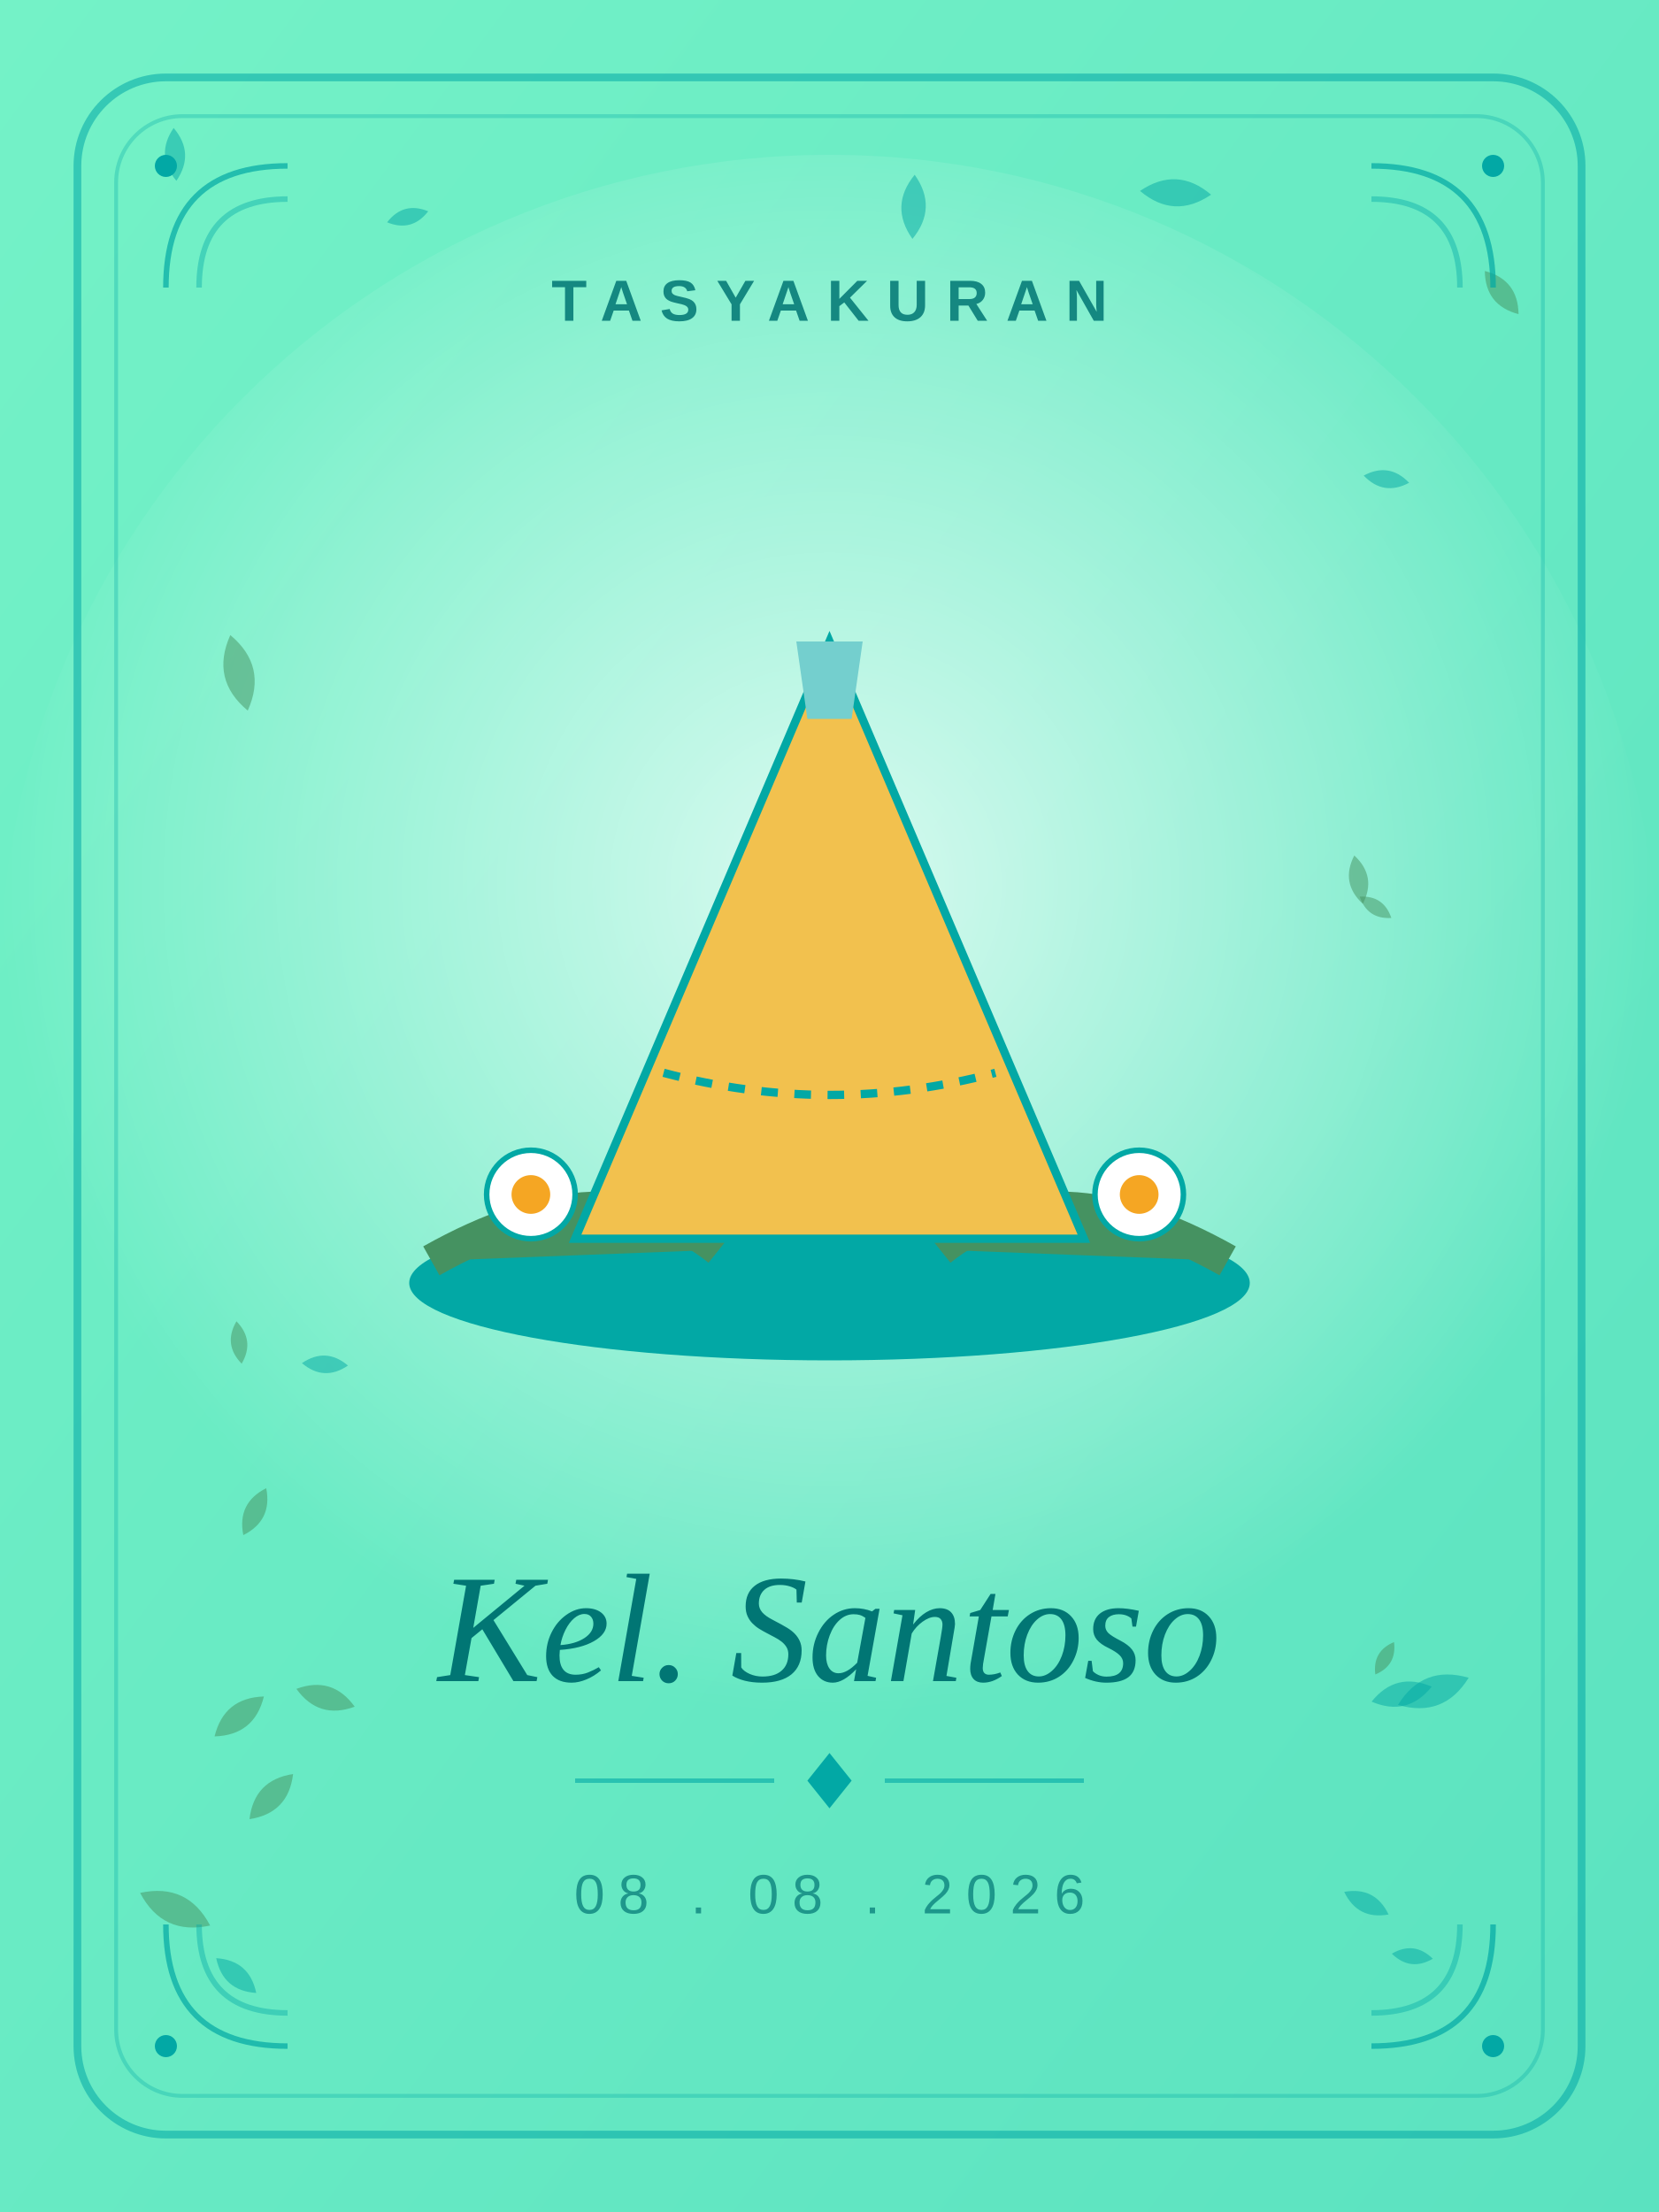
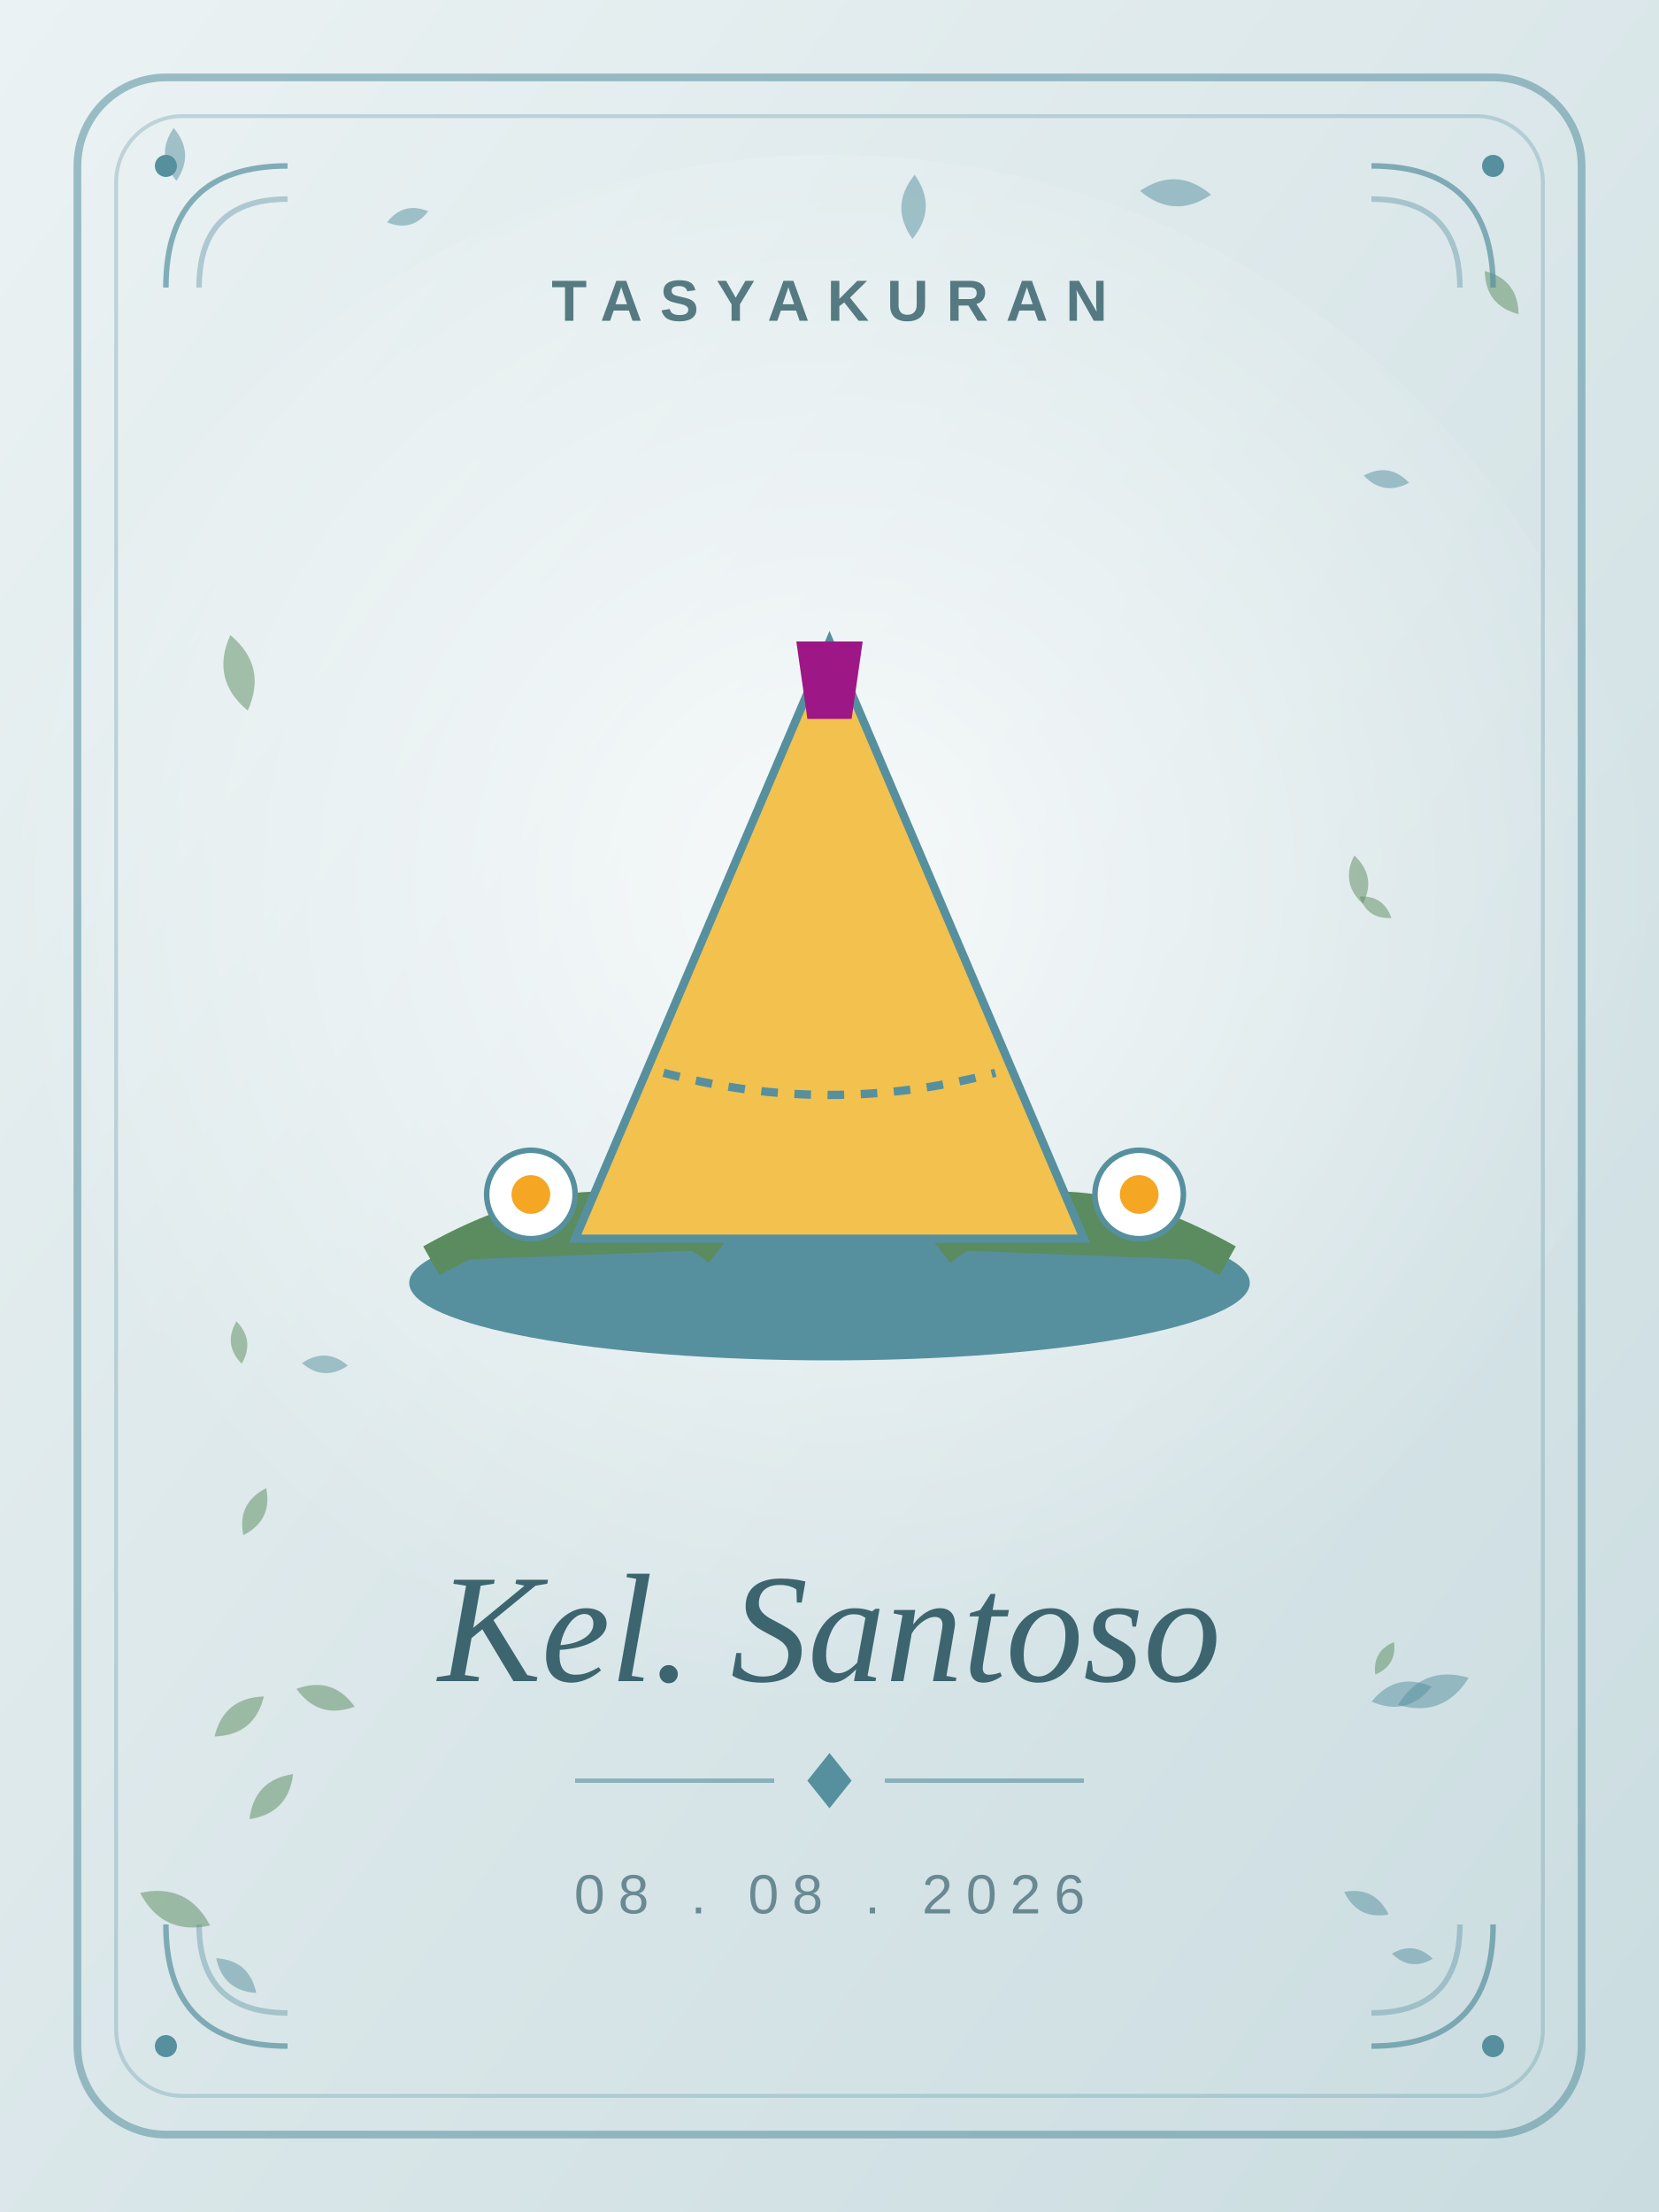
<svg xmlns="http://www.w3.org/2000/svg" viewBox="0 0 300 400" width="600" height="800">
  <defs>
    <linearGradient id="bg" x1="0" y1="0" x2="1" y2="1">
-       <stop offset="0" stop-color="#74f2c7" />
-       <stop offset="1" stop-color="#5be2c0" />
+       <stop offset="0" stop-color="#ebf2f3" />
+       <stop offset="1" stop-color="#cadce0" />
    </linearGradient>
    <radialGradient id="glow" cx="0.5" cy="0.44" r="0.5">
      <stop offset="0" stop-color="#ffffff" stop-opacity="0.75" />
      <stop offset="1" stop-color="#ffffff" stop-opacity="0" />
    </radialGradient>
  </defs>
  <rect width="300" height="400" fill="url(#bg)" />
  <circle cx="150" cy="178" r="150" fill="url(#glow)" />
  <g>
-     <path d="M0 0 Q3.638 -4.787 0 -9.574 Q-3.638 -4.787 0 0 Z" fill="#02a8a5" fill-opacity="0.5" transform="translate(31.9 32.7) rotate(357)" />
-     <path d="M0 0 Q5.326 -7.007 0 -14.015 Q-5.326 -7.007 0 0 Z" fill="#459261" fill-opacity="0.5" transform="translate(44.8 128.5) rotate(347)" />
-     <path d="M0 0 Q3.168 -4.168 0 -8.336 Q-3.168 -4.168 0 0 Z" fill="#02a8a5" fill-opacity="0.5" transform="translate(54.6 246.5) rotate(93)" />
-     <path d="M0 0 Q3.765 -4.953 0 -9.907 Q-3.765 -4.953 0 0 Z" fill="#459261" fill-opacity="0.5" transform="translate(268.5 49) rotate(142)" />
-     <path d="M0 0 Q4.41 -5.802 0 -11.604 Q-4.41 -5.802 0 0 Z" fill="#02a8a5" fill-opacity="0.5" transform="translate(165 43.2) rotate(2)" />
-     <path d="M0 0 Q4.312 -5.673 0 -11.346 Q-4.312 -5.673 0 0 Z" fill="#459261" fill-opacity="0.5" transform="translate(53 320.8) rotate(224)" />
-     <path d="M0 0 Q5.203 -6.846 0 -13.692 Q-5.203 -6.846 0 0 Z" fill="#02a8a5" fill-opacity="0.5" transform="translate(252.8 308.3) rotate(69)" />
-     <path d="M0 0 Q3.374 -4.44 0 -8.879 Q-3.374 -4.44 0 0 Z" fill="#459261" fill-opacity="0.5" transform="translate(244.9 154.7) rotate(170)" />
-     <path d="M0 0 Q3.643 -4.794 0 -9.587 Q-3.643 -4.794 0 0 Z" fill="#02a8a5" fill-opacity="0.5" transform="translate(39.1 354.1) rotate(131)" />
-     <path d="M0 0 Q4.187 -5.51 0 -11.02 Q-4.187 -5.51 0 0 Z" fill="#459261" fill-opacity="0.5" transform="translate(53.6 305.4) rotate(107)" />
-     <path d="M0 0 Q4.258 -5.602 0 -11.204 Q-4.258 -5.602 0 0 Z" fill="#02a8a5" fill-opacity="0.5" transform="translate(258.9 305) rotate(256)" />
-     <path d="M0 0 Q2.623 -3.451 0 -6.903 Q-2.623 -3.451 0 0 Z" fill="#459261" fill-opacity="0.5" transform="translate(251.6 166) rotate(304)" />
-     <path d="M0 0 Q4.888 -6.431 0 -12.862 Q-4.888 -6.431 0 0 Z" fill="#02a8a5" fill-opacity="0.5" transform="translate(219 35.2) rotate(273)" />
-     <path d="M0 0 Q2.572 -3.385 0 -6.77 Q-2.572 -3.385 0 0 Z" fill="#459261" fill-opacity="0.5" transform="translate(248.7 302.8) rotate(30)" />
-     <path d="M0 0 Q3.424 -4.505 0 -9.01 Q-3.424 -4.505 0 0 Z" fill="#02a8a5" fill-opacity="0.5" transform="translate(251.1 346.2) rotate(297)" />
-     <path d="M0 0 Q2.936 -3.863 0 -7.726 Q-2.936 -3.863 0 0 Z" fill="#459261" fill-opacity="0.5" transform="translate(43.7 246.6) rotate(353)" />
-     <path d="M0 0 Q3.159 -4.157 0 -8.313 Q-3.159 -4.157 0 0 Z" fill="#02a8a5" fill-opacity="0.5" transform="translate(246.6 86) rotate(99)" />
-     <path d="M0 0 Q4.361 -5.738 0 -11.477 Q-4.361 -5.738 0 0 Z" fill="#459261" fill-opacity="0.5" transform="translate(38.8 314) rotate(51)" />
-     <path d="M0 0 Q2.924 -3.848 0 -7.696 Q-2.924 -3.848 0 0 Z" fill="#02a8a5" fill-opacity="0.5" transform="translate(70 40.2) rotate(75)" />
-     <path d="M0 0 Q3.589 -4.722 0 -9.444 Q-3.589 -4.722 0 0 Z" fill="#459261" fill-opacity="0.5" transform="translate(44 277.6) rotate(26)" />
-     <path d="M0 0 Q2.837 -3.733 0 -7.467 Q-2.837 -3.733 0 0 Z" fill="#02a8a5" fill-opacity="0.5" transform="translate(259.1 354.2) rotate(277)" />
-     <path d="M0 0 Q5.309 -6.986 0 -13.972 Q-5.309 -6.986 0 0 Z" fill="#459261" fill-opacity="0.5" transform="translate(38 348.2) rotate(295)" />
+     <path d="M0 0 Q3.638 -4.787 0 -9.574 Q-3.638 -4.787 0 0 Z" fill="#56909e" fill-opacity="0.5" transform="translate(31.9 32.7) rotate(357)" />
+     <path d="M0 0 Q5.326 -7.007 0 -14.015 Q-5.326 -7.007 0 0 Z" fill="#5a8c5f" fill-opacity="0.5" transform="translate(44.8 128.5) rotate(347)" />
+     <path d="M0 0 Q3.168 -4.168 0 -8.336 Q-3.168 -4.168 0 0 Z" fill="#56909e" fill-opacity="0.5" transform="translate(54.6 246.5) rotate(93)" />
+     <path d="M0 0 Q3.765 -4.953 0 -9.907 Q-3.765 -4.953 0 0 Z" fill="#5a8c5f" fill-opacity="0.5" transform="translate(268.5 49) rotate(142)" />
+     <path d="M0 0 Q4.41 -5.802 0 -11.604 Q-4.41 -5.802 0 0 Z" fill="#56909e" fill-opacity="0.5" transform="translate(165 43.2) rotate(2)" />
+     <path d="M0 0 Q4.312 -5.673 0 -11.346 Q-4.312 -5.673 0 0 Z" fill="#5a8c5f" fill-opacity="0.5" transform="translate(53 320.8) rotate(224)" />
+     <path d="M0 0 Q5.203 -6.846 0 -13.692 Q-5.203 -6.846 0 0 Z" fill="#56909e" fill-opacity="0.5" transform="translate(252.8 308.3) rotate(69)" />
+     <path d="M0 0 Q3.374 -4.44 0 -8.879 Q-3.374 -4.44 0 0 Z" fill="#5a8c5f" fill-opacity="0.5" transform="translate(244.9 154.7) rotate(170)" />
+     <path d="M0 0 Q3.643 -4.794 0 -9.587 Q-3.643 -4.794 0 0 Z" fill="#56909e" fill-opacity="0.5" transform="translate(39.1 354.1) rotate(131)" />
+     <path d="M0 0 Q4.187 -5.51 0 -11.02 Q-4.187 -5.51 0 0 Z" fill="#5a8c5f" fill-opacity="0.5" transform="translate(53.6 305.4) rotate(107)" />
+     <path d="M0 0 Q4.258 -5.602 0 -11.204 Q-4.258 -5.602 0 0 Z" fill="#56909e" fill-opacity="0.5" transform="translate(258.9 305) rotate(256)" />
+     <path d="M0 0 Q2.623 -3.451 0 -6.903 Q-2.623 -3.451 0 0 Z" fill="#5a8c5f" fill-opacity="0.5" transform="translate(251.6 166) rotate(304)" />
+     <path d="M0 0 Q4.888 -6.431 0 -12.862 Q-4.888 -6.431 0 0 Z" fill="#56909e" fill-opacity="0.5" transform="translate(219 35.2) rotate(273)" />
+     <path d="M0 0 Q2.572 -3.385 0 -6.77 Q-2.572 -3.385 0 0 Z" fill="#5a8c5f" fill-opacity="0.5" transform="translate(248.7 302.8) rotate(30)" />
+     <path d="M0 0 Q3.424 -4.505 0 -9.01 Q-3.424 -4.505 0 0 Z" fill="#56909e" fill-opacity="0.5" transform="translate(251.1 346.2) rotate(297)" />
+     <path d="M0 0 Q2.936 -3.863 0 -7.726 Q-2.936 -3.863 0 0 Z" fill="#5a8c5f" fill-opacity="0.5" transform="translate(43.7 246.6) rotate(353)" />
+     <path d="M0 0 Q3.159 -4.157 0 -8.313 Q-3.159 -4.157 0 0 Z" fill="#56909e" fill-opacity="0.5" transform="translate(246.6 86) rotate(99)" />
+     <path d="M0 0 Q4.361 -5.738 0 -11.477 Q-4.361 -5.738 0 0 Z" fill="#5a8c5f" fill-opacity="0.5" transform="translate(38.8 314) rotate(51)" />
+     <path d="M0 0 Q2.924 -3.848 0 -7.696 Q-2.924 -3.848 0 0 Z" fill="#56909e" fill-opacity="0.5" transform="translate(70 40.2) rotate(75)" />
+     <path d="M0 0 Q3.589 -4.722 0 -9.444 Q-3.589 -4.722 0 0 Z" fill="#5a8c5f" fill-opacity="0.5" transform="translate(44 277.6) rotate(26)" />
+     <path d="M0 0 Q2.837 -3.733 0 -7.467 Q-2.837 -3.733 0 0 Z" fill="#56909e" fill-opacity="0.5" transform="translate(259.1 354.2) rotate(277)" />
+     <path d="M0 0 Q5.309 -6.986 0 -13.972 Q-5.309 -6.986 0 0 Z" fill="#5a8c5f" fill-opacity="0.5" transform="translate(38 348.2) rotate(295)" />
  </g>
-   <rect x="14" y="14" width="272" height="372" rx="16" fill="none" stroke="#02a8a5" stroke-opacity="0.55" stroke-width="1.4" />
-   <rect x="21" y="21" width="258" height="358" rx="12" fill="none" stroke="#02a8a5" stroke-opacity="0.3" stroke-width="0.7" />
-   <g transform="translate(30 30) rotate(0)" fill="none" stroke="#02a8a5" stroke-width="1" stroke-opacity="0.7">
+   <rect x="14" y="14" width="272" height="372" rx="16" fill="none" stroke="#56909e" stroke-opacity="0.55" stroke-width="1.4" />
+   <rect x="21" y="21" width="258" height="358" rx="12" fill="none" stroke="#56909e" stroke-opacity="0.3" stroke-width="0.7" />
+   <g transform="translate(30 30) rotate(0)" fill="none" stroke="#56909e" stroke-width="1" stroke-opacity="0.7">
    <path d="M0 22 Q0 0 22 0" />
    <path d="M6 22 Q6 6 22 6" stroke-opacity="0.4" />
-     <circle cx="0" cy="0" r="2" fill="#02a8a5" stroke="none" />
+     <circle cx="0" cy="0" r="2" fill="#56909e" stroke="none" />
  </g>
-   <g transform="translate(270 30) rotate(90)" fill="none" stroke="#02a8a5" stroke-width="1" stroke-opacity="0.7">
+   <g transform="translate(270 30) rotate(90)" fill="none" stroke="#56909e" stroke-width="1" stroke-opacity="0.7">
    <path d="M0 22 Q0 0 22 0" />
    <path d="M6 22 Q6 6 22 6" stroke-opacity="0.4" />
-     <circle cx="0" cy="0" r="2" fill="#02a8a5" stroke="none" />
+     <circle cx="0" cy="0" r="2" fill="#56909e" stroke="none" />
  </g>
-   <g transform="translate(270 370) rotate(180)" fill="none" stroke="#02a8a5" stroke-width="1" stroke-opacity="0.7">
+   <g transform="translate(270 370) rotate(180)" fill="none" stroke="#56909e" stroke-width="1" stroke-opacity="0.7">
    <path d="M0 22 Q0 0 22 0" />
    <path d="M6 22 Q6 6 22 6" stroke-opacity="0.4" />
-     <circle cx="0" cy="0" r="2" fill="#02a8a5" stroke="none" />
+     <circle cx="0" cy="0" r="2" fill="#56909e" stroke="none" />
  </g>
-   <g transform="translate(30 370) rotate(270)" fill="none" stroke="#02a8a5" stroke-width="1" stroke-opacity="0.7">
+   <g transform="translate(30 370) rotate(270)" fill="none" stroke="#56909e" stroke-width="1" stroke-opacity="0.7">
    <path d="M0 22 Q0 0 22 0" />
    <path d="M6 22 Q6 6 22 6" stroke-opacity="0.4" />
-     <circle cx="0" cy="0" r="2" fill="#02a8a5" stroke="none" />
+     <circle cx="0" cy="0" r="2" fill="#56909e" stroke="none" />
  </g>
-   <text x="150" y="58" text-anchor="middle" font-family="'Helvetica Neue', Arial, sans-serif" font-size="10.5" font-weight="600" letter-spacing="3.2" fill="#017674" fill-opacity="0.85">TASYAKURAN</text>
+   <text x="150" y="58" text-anchor="middle" font-family="'Helvetica Neue', Arial, sans-serif" font-size="10.5" font-weight="600" letter-spacing="3.2" fill="#3c656f" fill-opacity="0.85">TASYAKURAN</text>
  <g transform="translate(150 180)">
-     <ellipse cx="0" cy="52" rx="76" ry="14" fill="#02a8a5" />
-     <path d="M-72 48 Q-40 30 -20 46 M72 48 Q40 30 20 46" fill="#459261" stroke="#459261" stroke-width="6" />
-     <path d="M0 -64 L46 44 L-46 44 Z" fill="#f2c14e" stroke="#02a8a5" stroke-width="1.5" />
-     <path d="M-6 -64 L6 -64 L4 -50 L-4 -50 Z" fill="#74cfce" />
-     <circle cx="-54" cy="36" r="8" fill="#ffffff" stroke="#02a8a5" />
+     <ellipse cx="0" cy="52" rx="76" ry="14" fill="#56909e" />
+     <path d="M-72 48 Q-40 30 -20 46 M72 48 Q40 30 20 46" fill="#5a8c5f" stroke="#5a8c5f" stroke-width="6" />
+     <path d="M0 -64 L46 44 L-46 44 Z" fill="#f2c14e" stroke="#56909e" stroke-width="1.5" />
+     <path d="M-6 -64 L6 -64 L4 -50 L-4 -50 Z" fill="#9e1786" />
+     <circle cx="-54" cy="36" r="8" fill="#ffffff" stroke="#56909e" />
    <circle cx="-54" cy="36" r="3.5" fill="#f5a623" />
-     <circle cx="56" cy="36" r="8" fill="#ffffff" stroke="#02a8a5" />
+     <circle cx="56" cy="36" r="8" fill="#ffffff" stroke="#56909e" />
    <circle cx="56" cy="36" r="3.5" fill="#f5a623" />
-     <path d="M-30 14 Q0 22 30 14" fill="none" stroke="#02a8a5" stroke-width="1.5" stroke-dasharray="3 3" />
+     <path d="M-30 14 Q0 22 30 14" fill="none" stroke="#56909e" stroke-width="1.5" stroke-dasharray="3 3" />
  </g>
-   <text x="150" y="304" text-anchor="middle" font-family="Georgia, 'Times New Roman', serif" font-style="italic" font-size="28" fill="#017674">Kel. Santoso</text>
-   <g fill="#02a8a5" stroke="#02a8a5">
+   <text x="150" y="304" text-anchor="middle" font-family="Georgia, 'Times New Roman', serif" font-style="italic" font-size="28" fill="#3c656f">Kel. Santoso</text>
+   <g fill="#56909e" stroke="#56909e">
    <line x1="104" y1="322" x2="140" y2="322" stroke-width="0.8" stroke-opacity="0.6" />
    <line x1="160" y1="322" x2="196" y2="322" stroke-width="0.8" stroke-opacity="0.6" />
    <path d="M150 317 L154 322 L150 327 L146 322 Z" stroke="none" />
  </g>
-   <text x="150" y="346" text-anchor="middle" font-family="'Helvetica Neue', Arial, sans-serif" font-size="10" letter-spacing="2.4" fill="#017674" fill-opacity="0.7">08 . 08 . 2026</text>
+   <text x="150" y="346" text-anchor="middle" font-family="'Helvetica Neue', Arial, sans-serif" font-size="10" letter-spacing="2.4" fill="#3c656f" fill-opacity="0.7">08 . 08 . 2026</text>
</svg>
